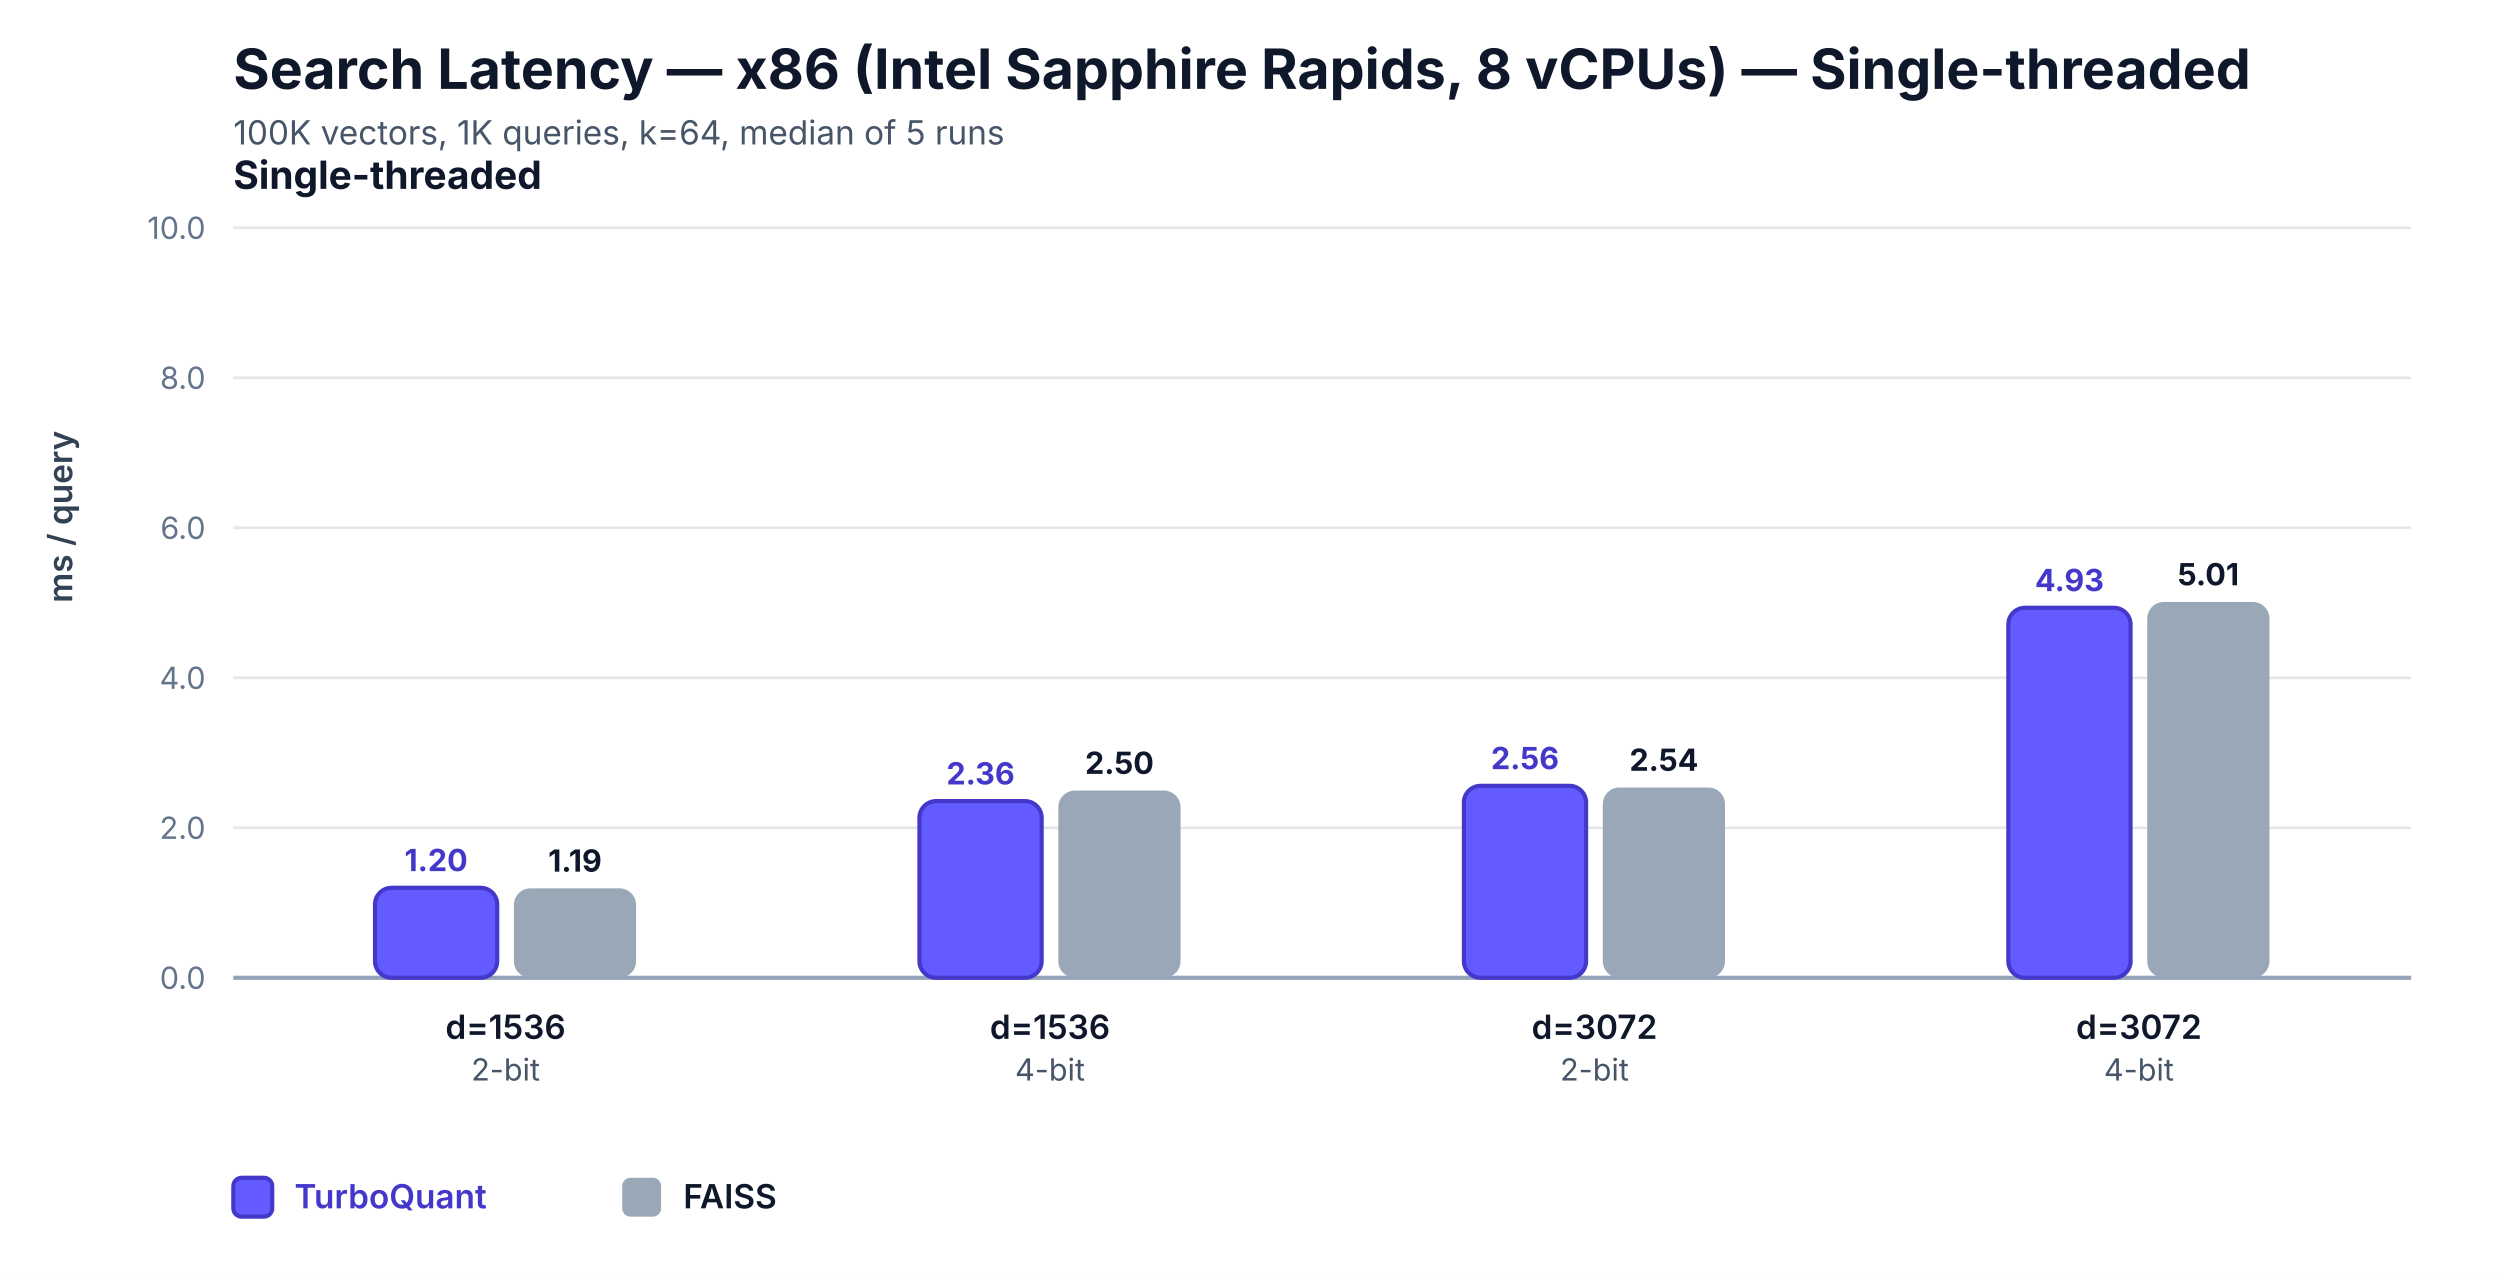
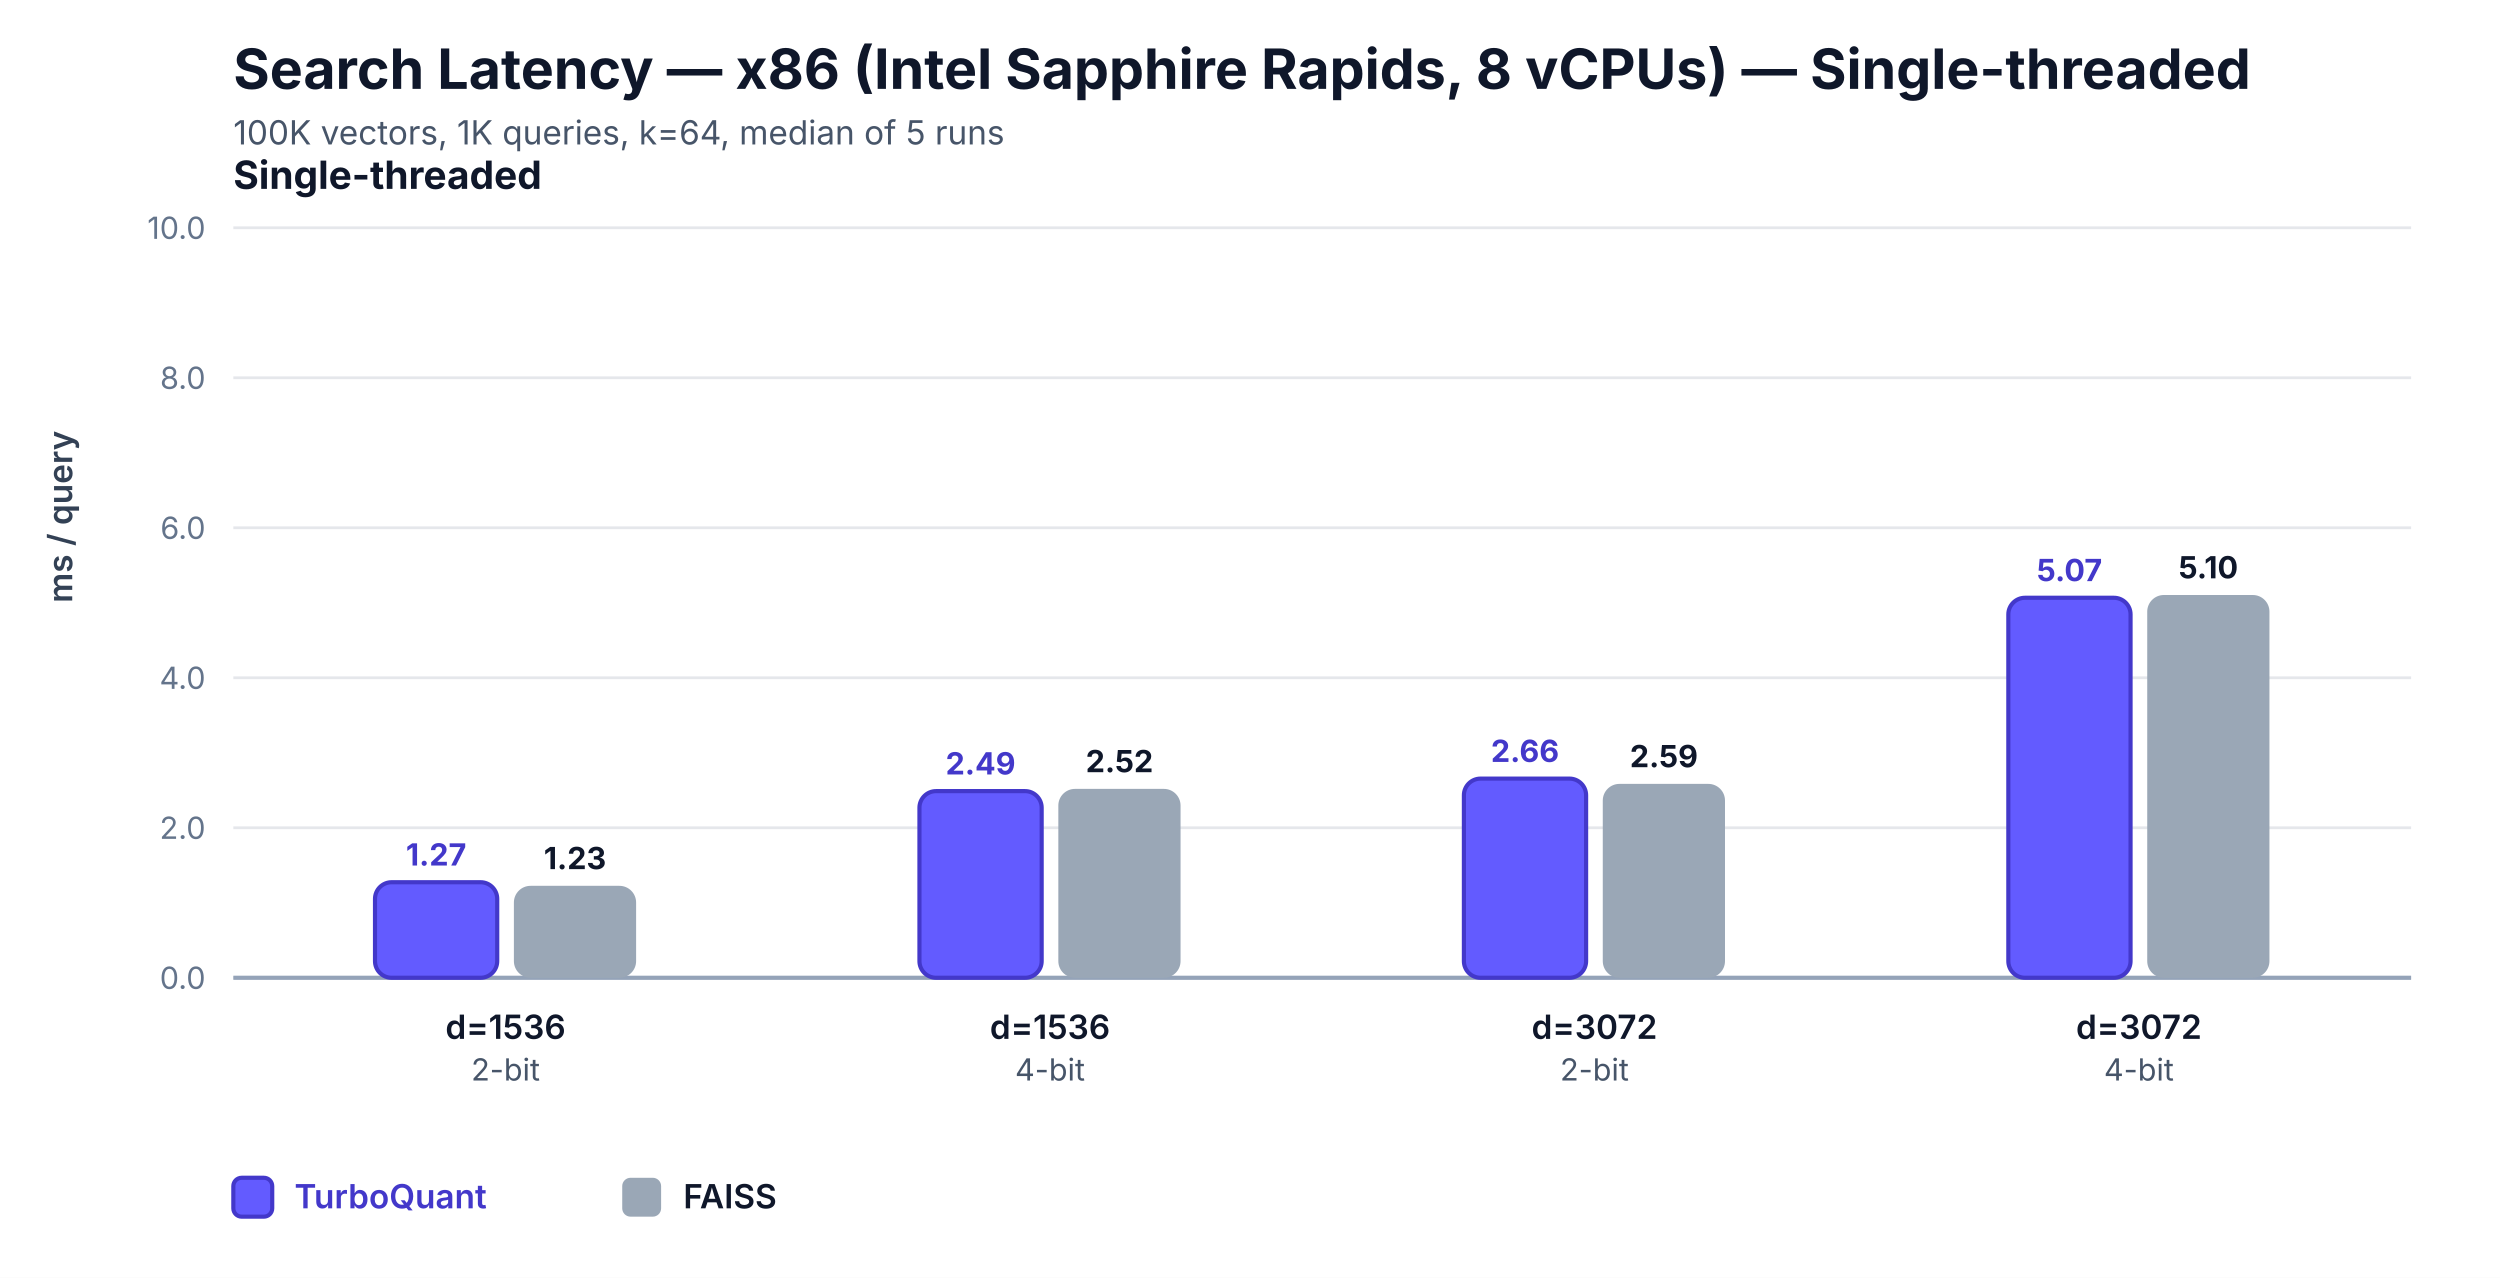
<svg xmlns="http://www.w3.org/2000/svg" width="900" height="460" viewBox="0 0 900 460" role="img" aria-label="Search Latency — x86 (Intel Sapphire Rapids, 8 vCPUs) — Single-threaded">
  <style>
  .title { font: 700 20px -apple-system, BlinkMacSystemFont, "Segoe UI", sans-serif; fill: #0f172a; }
  .subtitle { font: 400 12px -apple-system, BlinkMacSystemFont, "Segoe UI", sans-serif; fill: #475569; }
  .panel { font: 700 14px -apple-system, BlinkMacSystemFont, "Segoe UI", sans-serif; fill: #0f172a; }
  .label { font: 600 12px -apple-system, BlinkMacSystemFont, "Segoe UI", sans-serif; fill: #0f172a; }
  .secondary { font: 400 11px -apple-system, BlinkMacSystemFont, "Segoe UI", sans-serif; fill: #475569; }
  .tick { font: 400 11px -apple-system, BlinkMacSystemFont, "Segoe UI", sans-serif; fill: #64748b; }
  .value { font: 700 11px -apple-system, BlinkMacSystemFont, "Segoe UI", sans-serif; fill: #0f172a; }
  .value-accent { font: 700 11px -apple-system, BlinkMacSystemFont, "Segoe UI", sans-serif; fill: #4338ca; }
  .axis { font: 600 12px -apple-system, BlinkMacSystemFont, "Segoe UI", sans-serif; fill: #334155; }
  .legend { font: 600 12px -apple-system, BlinkMacSystemFont, "Segoe UI", sans-serif; fill: #0f172a; }
</style>
  <rect width="100%" height="100%" fill="#ffffff" />
  <text x="84" y="32" class="title">Search Latency — x86 (Intel Sapphire Rapids, 8 vCPUs) — Single-threaded</text>
  <text x="84" y="52" class="subtitle">100K vectors, 1K queries, k=64, median of 5 runs</text>
  <line x1="84" y1="352.0" x2="868" y2="352.0" stroke="#e5e7eb" stroke-width="1" />
  <text x="74" y="356.0" text-anchor="end" class="tick">0.0</text>
  <line x1="84" y1="298.0" x2="868" y2="298.0" stroke="#e5e7eb" stroke-width="1" />
  <text x="74" y="302.0" text-anchor="end" class="tick">2.0</text>
  <line x1="84" y1="244.0" x2="868" y2="244.0" stroke="#e5e7eb" stroke-width="1" />
  <text x="74" y="248.0" text-anchor="end" class="tick">4.0</text>
  <line x1="84" y1="190.0" x2="868" y2="190.0" stroke="#e5e7eb" stroke-width="1" />
  <text x="74" y="194.0" text-anchor="end" class="tick">6.0</text>
  <line x1="84" y1="136.0" x2="868" y2="136.0" stroke="#e5e7eb" stroke-width="1" />
  <text x="74" y="140.0" text-anchor="end" class="tick">8.0</text>
  <line x1="84" y1="82.0" x2="868" y2="82.0" stroke="#e5e7eb" stroke-width="1" />
  <text x="74" y="86.0" text-anchor="end" class="tick">10.0</text>
  <line x1="84" y1="352.0" x2="868" y2="352.0" stroke="#94a3b8" stroke-width="1.5" />
  <text x="84" y="68" class="panel">Single-threaded</text>
-   <rect x="135.0" y="319.6" width="44" height="32.4" rx="6" fill="#635bff" stroke="#4338ca" stroke-width="1.5" />
-   <rect x="185.0" y="319.8" width="44" height="32.2" rx="6" fill="#9aa7b6" />
-   <text x="157.0" y="313.6" text-anchor="middle" class="value-accent">1.20</text>
-   <text x="207.0" y="313.8" text-anchor="middle" class="value">1.19</text>
+   <rect x="135.0" y="317.6" width="44" height="34.4" rx="6" fill="#635bff" stroke="#4338ca" stroke-width="1.5" />
+   <rect x="185.0" y="318.9" width="44" height="33.1" rx="6" fill="#9aa7b6" />
+   <text x="157.0" y="311.6" text-anchor="middle" class="value-accent">1.27</text>
+   <text x="207.0" y="312.9" text-anchor="middle" class="value">1.23</text>
  <text x="182.0" y="374" text-anchor="middle" class="label">d=1536</text>
  <text x="182.0" y="389" text-anchor="middle" class="secondary">2-bit</text>
-   <rect x="331.0" y="288.4" width="44" height="63.6" rx="6" fill="#635bff" stroke="#4338ca" stroke-width="1.5" />
-   <rect x="381.0" y="284.6" width="44" height="67.4" rx="6" fill="#9aa7b6" />
-   <text x="353.0" y="282.4" text-anchor="middle" class="value-accent">2.36</text>
-   <text x="403.0" y="278.6" text-anchor="middle" class="value">2.50</text>
+   <rect x="331.0" y="284.8" width="44" height="67.2" rx="6" fill="#635bff" stroke="#4338ca" stroke-width="1.5" />
+   <rect x="381.0" y="284.0" width="44" height="68.0" rx="6" fill="#9aa7b6" />
+   <text x="353.0" y="278.8" text-anchor="middle" class="value-accent">2.49</text>
+   <text x="403.0" y="278.0" text-anchor="middle" class="value">2.52</text>
  <text x="378.0" y="374" text-anchor="middle" class="label">d=1536</text>
  <text x="378.0" y="389" text-anchor="middle" class="secondary">4-bit</text>
-   <rect x="527.0" y="282.9" width="44" height="69.1" rx="6" fill="#635bff" stroke="#4338ca" stroke-width="1.5" />
-   <rect x="577.0" y="283.5" width="44" height="68.5" rx="6" fill="#9aa7b6" />
-   <text x="549.0" y="276.9" text-anchor="middle" class="value-accent">2.56</text>
-   <text x="599.0" y="277.5" text-anchor="middle" class="value">2.54</text>
+   <rect x="527.0" y="280.3" width="44" height="71.7" rx="6" fill="#635bff" stroke="#4338ca" stroke-width="1.5" />
+   <rect x="577.0" y="282.2" width="44" height="69.8" rx="6" fill="#9aa7b6" />
+   <text x="549.0" y="274.3" text-anchor="middle" class="value-accent">2.66</text>
+   <text x="599.0" y="276.2" text-anchor="middle" class="value">2.59</text>
  <text x="574.0" y="374" text-anchor="middle" class="label">d=3072</text>
  <text x="574.0" y="389" text-anchor="middle" class="secondary">2-bit</text>
-   <rect x="723.0" y="218.8" width="44" height="133.2" rx="6" fill="#635bff" stroke="#4338ca" stroke-width="1.5" />
-   <rect x="773.0" y="216.7" width="44" height="135.3" rx="6" fill="#9aa7b6" />
-   <text x="745.0" y="212.8" text-anchor="middle" class="value-accent">4.93</text>
-   <text x="795.0" y="210.7" text-anchor="middle" class="value">5.01</text>
+   <rect x="723.0" y="215.2" width="44" height="136.8" rx="6" fill="#635bff" stroke="#4338ca" stroke-width="1.5" />
+   <rect x="773.0" y="214.2" width="44" height="137.8" rx="6" fill="#9aa7b6" />
+   <text x="745.0" y="209.2" text-anchor="middle" class="value-accent">5.07</text>
+   <text x="795.0" y="208.2" text-anchor="middle" class="value">5.10</text>
  <text x="770.0" y="374" text-anchor="middle" class="label">d=3072</text>
  <text x="770.0" y="389" text-anchor="middle" class="secondary">4-bit</text>
  <text x="26" y="217.0" transform="rotate(-90, 26, 217.0)" class="axis">ms / query</text>
  <rect x="84" y="424" width="14" height="14" rx="3" fill="#635bff" stroke="#4338ca" stroke-width="1.5" />
  <text x="106" y="435" class="legend" style="fill: #4338ca;">TurboQuant</text>
  <rect x="224" y="424" width="14" height="14" rx="3" fill="#9aa7b6" />
  <text x="246" y="435" class="legend">FAISS</text>
</svg>
